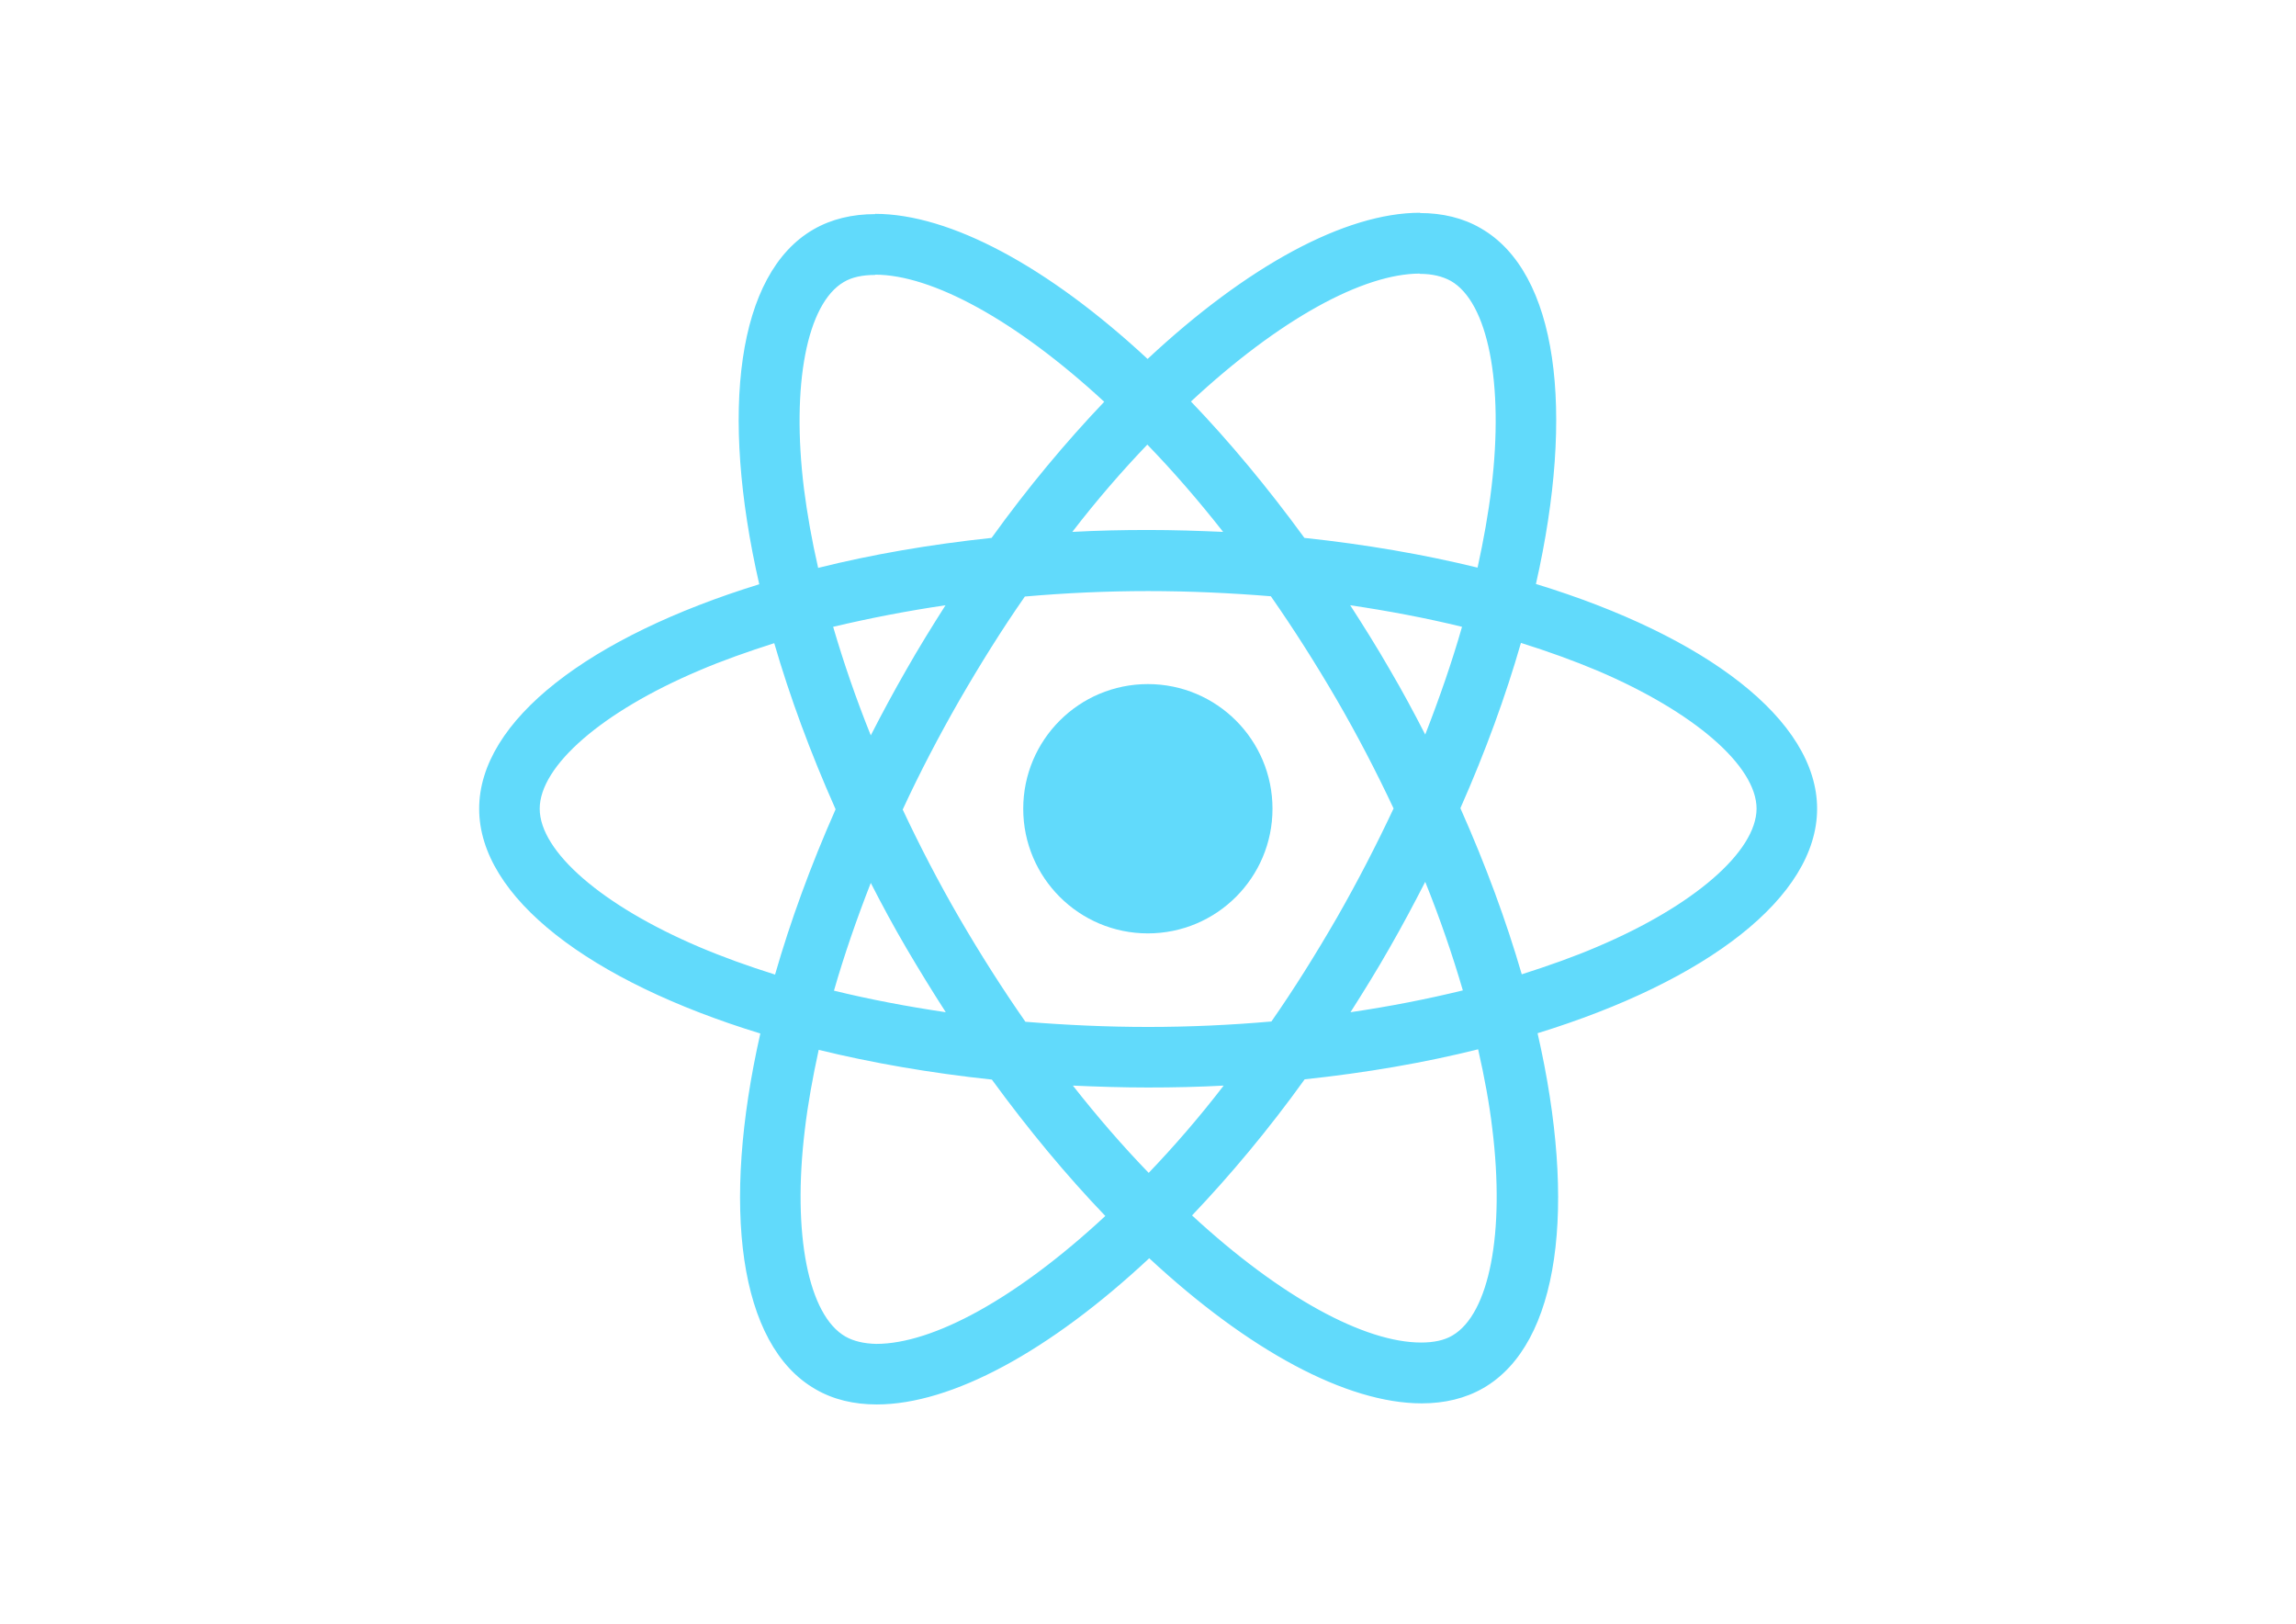
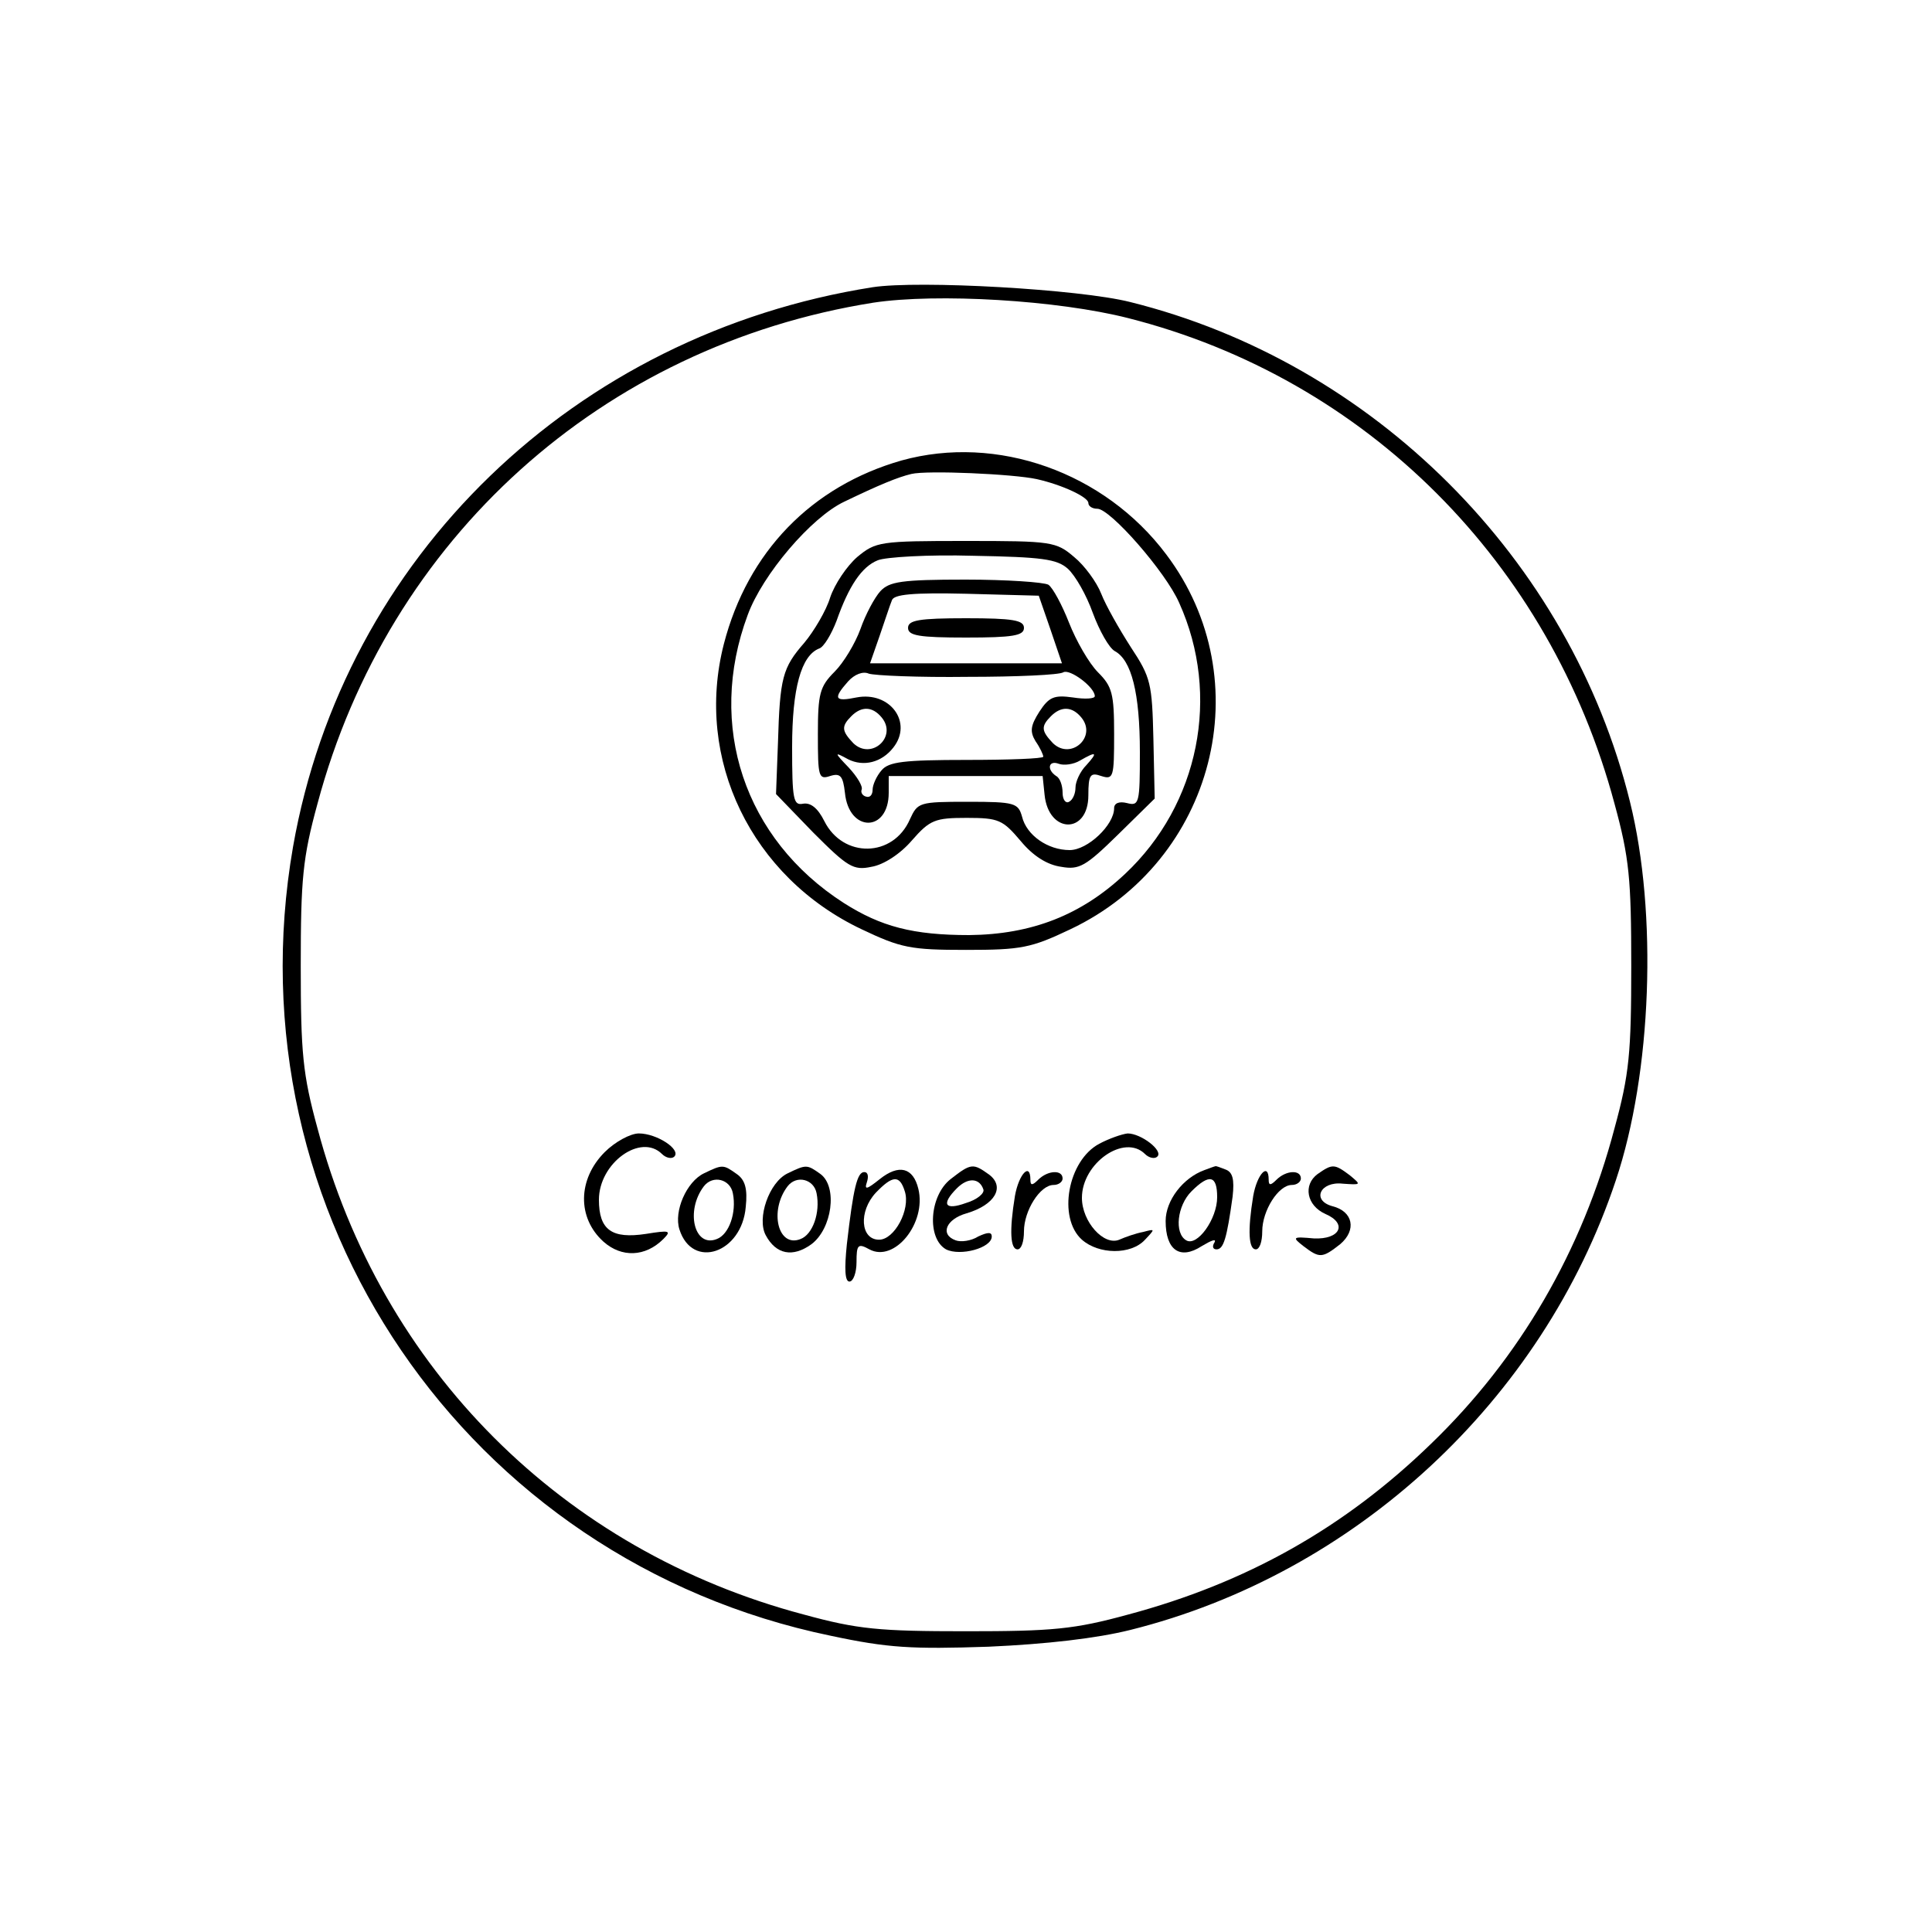
- <svg xmlns="http://www.w3.org/2000/svg" viewBox="0 0 841.9 595.3">
-   <g fill="#61DAFB">
-     <path d="M666.3 296.5c0-32.5-40.7-63.3-103.1-82.4 14.4-63.6 8-114.2-20.2-130.4-6.5-3.8-14.1-5.6-22.4-5.6v22.3c4.6 0 8.3.9 11.4 2.6 13.6 7.8 19.5 37.5 14.9 75.7-1.1 9.4-2.9 19.3-5.1 29.4-19.6-4.8-41-8.5-63.5-10.9-13.5-18.5-27.5-35.3-41.6-50 32.6-30.3 63.2-46.9 84-46.9V78c-27.5 0-63.5 19.6-99.9 53.6-36.4-33.8-72.4-53.2-99.9-53.2v22.3c20.7 0 51.4 16.5 84 46.6-14 14.7-28 31.4-41.3 49.9-22.6 2.4-44 6.1-63.6 11-2.3-10-4-19.7-5.2-29-4.7-38.2 1.1-67.9 14.6-75.8 3-1.8 6.9-2.6 11.5-2.6V78.5c-8.4 0-16 1.8-22.6 5.6-28.1 16.2-34.4 66.7-19.9 130.1-62.2 19.2-102.7 49.9-102.7 82.3 0 32.5 40.7 63.3 103.1 82.4-14.4 63.6-8 114.2 20.2 130.4 6.5 3.8 14.1 5.6 22.5 5.6 27.5 0 63.5-19.6 99.9-53.6 36.4 33.8 72.4 53.2 99.9 53.2 8.4 0 16-1.8 22.6-5.6 28.1-16.2 34.4-66.7 19.9-130.1 62-19.1 102.5-49.9 102.5-82.3zm-130.2-66.7c-3.7 12.9-8.3 26.2-13.5 39.5-4.1-8-8.4-16-13.1-24-4.6-8-9.5-15.8-14.4-23.4 14.2 2.1 27.9 4.7 41 7.9zm-45.8 106.5c-7.8 13.5-15.8 26.3-24.1 38.2-14.9 1.3-30 2-45.2 2-15.1 0-30.2-.7-45-1.9-8.3-11.9-16.4-24.6-24.2-38-7.6-13.1-14.5-26.4-20.8-39.8 6.2-13.4 13.2-26.8 20.7-39.9 7.8-13.5 15.8-26.3 24.1-38.2 14.9-1.3 30-2 45.2-2 15.1 0 30.2.7 45 1.9 8.3 11.9 16.4 24.6 24.2 38 7.6 13.1 14.5 26.4 20.8 39.8-6.3 13.4-13.2 26.8-20.7 39.9zm32.3-13c5.4 13.4 10 26.8 13.8 39.8-13.1 3.2-26.9 5.9-41.2 8 4.9-7.7 9.8-15.6 14.4-23.7 4.6-8 8.9-16.1 13-24.1zM421.2 430c-9.3-9.6-18.6-20.3-27.8-32 9 .4 18.2.7 27.5.7 9.4 0 18.7-.2 27.8-.7-9 11.7-18.3 22.4-27.5 32zm-74.4-58.9c-14.2-2.1-27.9-4.7-41-7.9 3.7-12.9 8.3-26.2 13.5-39.5 4.1 8 8.4 16 13.1 24 4.7 8 9.5 15.8 14.4 23.4zM420.7 163c9.3 9.6 18.6 20.3 27.8 32-9-.4-18.2-.7-27.5-.7-9.4 0-18.7.2-27.8.7 9-11.7 18.3-22.4 27.5-32zm-74 58.9c-4.9 7.7-9.8 15.6-14.4 23.7-4.6 8-8.9 16-13 24-5.4-13.4-10-26.8-13.8-39.8 13.1-3.1 26.9-5.8 41.2-7.9zm-90.5 125.2c-35.4-15.1-58.3-34.9-58.3-50.6 0-15.7 22.9-35.6 58.3-50.6 8.6-3.7 18-7 27.7-10.1 5.7 19.6 13.2 40 22.5 60.9-9.2 20.8-16.6 41.1-22.2 60.6-9.9-3.1-19.3-6.5-28-10.2zM310 490c-13.6-7.8-19.5-37.5-14.9-75.7 1.1-9.4 2.9-19.3 5.1-29.4 19.6 4.8 41 8.5 63.5 10.9 13.5 18.5 27.5 35.3 41.6 50-32.6 30.3-63.2 46.9-84 46.9-4.5-.1-8.3-1-11.3-2.7zm237.2-76.2c4.7 38.2-1.1 67.9-14.6 75.8-3 1.8-6.9 2.6-11.5 2.6-20.7 0-51.4-16.5-84-46.6 14-14.7 28-31.4 41.3-49.9 22.6-2.4 44-6.1 63.6-11 2.3 10.1 4.1 19.8 5.2 29.1zm38.5-66.7c-8.6 3.7-18 7-27.7 10.1-5.7-19.6-13.2-40-22.5-60.9 9.2-20.8 16.6-41.1 22.2-60.6 9.9 3.1 19.3 6.5 28.1 10.2 35.4 15.1 58.3 34.9 58.3 50.6-.1 15.7-23 35.6-58.4 50.6zM320.8 78.4z" />
-     <circle cx="420.9" cy="296.5" r="45.7" />
-     <path d="M520.5 78.1z" />
+ <svg xmlns="http://www.w3.org/2000/svg" version="1.0" width="300pt" height="300pt" viewBox="0 0 300 300" preserveAspectRatio="xMidYMid meet">
+   <g transform="translate(0,300) scale(0.1,-0.1)" fill="#000000" stroke="none">
+     <path d="M1355 2554 c-463 -73 -821 -419 -900 -869 -99 -569 269 -1108 835 -1225 89 -19 126 -21 245 -17 90 4 168 13 220 26 349 87 640 356 754 698 56 167 65 415 22 588 -93 377 -398 682 -776 776 -79 20 -328 34 -400 23z m397 -48 c370 -94 655 -380 755 -754 23 -84 26 -117 26 -252 0 -135 -3 -168 -26 -252 -50 -190 -147 -357 -285 -490 -135 -131 -287 -216 -470 -265 -84 -23 -117 -26 -252 -26 -135 0 -168 3 -252 26 -374 99 -656 381 -755 755 -23 84 -26 117 -26 252 0 135 3 168 26 252 110 412 442 711 863 778 99 15 286 4 396 -24z" />
+     <path d="M1400 2285 c-140 -40 -239 -142 -276 -285 -46 -179 43 -362 214 -443 61 -29 76 -32 162 -32 86 0 101 3 162 32 224 106 296 387 149 582 -96 128 -263 187 -411 146z m210 -29 c40 -9 80 -28 80 -37 0 -5 6 -9 14 -9 20 0 106 -98 127 -146 65 -144 31 -313 -84 -421 -68 -64 -145 -94 -242 -95 -87 0 -137 13 -195 50 -154 99 -213 275 -149 447 23 63 99 152 150 176 54 26 83 38 104 43 24 6 159 0 195 -8z" />
+     <path d="M1331 2135 c-16 -14 -35 -42 -42 -63 -6 -20 -25 -52 -40 -70 -34 -39 -38 -54 -41 -156 l-3 -79 58 -60 c53 -53 62 -59 90 -53 19 3 45 20 63 41 28 32 36 35 85 35 50 0 56 -3 84 -36 19 -23 41 -37 63 -40 28 -5 38 1 88 50 l57 56 -2 92 c-2 87 -4 96 -35 143 -18 28 -39 65 -46 83 -7 18 -26 44 -42 57 -28 24 -35 25 -168 25 -134 0 -140 -1 -169 -25z m327 -18 c12 -11 29 -41 39 -69 10 -27 25 -54 34 -59 26 -14 39 -65 39 -157 0 -79 -1 -84 -20 -79 -12 3 -20 0 -20 -8 0 -26 -41 -65 -69 -65 -34 0 -67 23 -74 52 -6 21 -11 23 -84 23 -76 0 -78 -1 -90 -27 -26 -60 -104 -61 -133 -3 -10 20 -21 29 -33 27 -15 -3 -17 6 -17 88 0 91 14 142 42 153 7 2 19 22 27 43 19 54 39 84 64 94 12 5 79 9 148 7 107 -2 130 -5 147 -20z" />
+     <path d="M1367 2082 c-9 -10 -23 -36 -31 -59 -8 -22 -26 -52 -40 -66 -23 -23 -26 -34 -26 -97 0 -66 1 -71 19 -65 16 5 20 0 23 -26 6 -62 68 -62 68 0 l0 26 120 0 119 0 3 -29 c6 -61 68 -62 68 -1 0 32 3 36 20 30 19 -6 20 -2 20 65 0 63 -3 74 -25 96 -14 14 -34 49 -45 77 -11 28 -25 54 -32 59 -7 4 -65 8 -129 8 -99 0 -118 -3 -132 -18z m264 -59 l18 -53 -149 0 -149 0 15 43 c8 23 16 48 19 55 3 9 32 12 116 10 l112 -3 18 -52z m-128 -74 c76 0 142 3 148 7 10 6 49 -23 49 -37 0 -4 -15 -5 -34 -2 -29 4 -37 1 -52 -22 -14 -22 -15 -31 -6 -46 7 -10 12 -21 12 -24 0 -3 -53 -5 -119 -5 -98 0 -121 -3 -132 -16 -8 -9 -14 -23 -14 -30 0 -8 -4 -13 -10 -11 -5 1 -9 6 -7 11 2 5 -7 20 -20 34 -23 24 -23 25 -1 13 24 -12 52 -5 70 18 31 39 -5 88 -57 78 -34 -7 -37 -2 -13 25 10 11 23 16 32 12 9 -3 78 -6 154 -5z m-134 -63 c25 -30 -16 -67 -44 -40 -18 19 -19 26 -3 42 16 16 33 15 47 -2z m310 0 c25 -30 -16 -67 -44 -40 -18 19 -19 26 -3 42 16 16 33 15 47 -2z m8 -74 c-10 -10 -17 -26 -17 -35 0 -9 -4 -19 -10 -22 -5 -3 -10 3 -10 14 0 11 -4 23 -10 26 -15 10 -12 25 4 19 8 -3 23 -1 33 5 26 15 28 13 10 -7z" />
+     <path d="M1410 2025 c0 -12 17 -15 90 -15 73 0 90 3 90 15 0 12 -17 15 -90 15 -73 0 -90 -3 -90 -15z" />
+     <path d="M939 1211 c-42 -42 -43 -102 -2 -139 28 -25 65 -24 93 4 13 13 10 14 -27 8 -53 -8 -73 6 -73 53 0 57 65 104 98 71 6 -6 15 -8 19 -4 11 11 -27 36 -55 36 -13 0 -37 -13 -53 -29z" />
+     <path d="M1707 1224 c-49 -26 -65 -115 -27 -149 26 -23 76 -24 98 0 16 17 16 17 -3 12 -11 -2 -28 -8 -37 -12 -24 -10 -58 28 -58 65 0 54 66 100 98 68 6 -6 15 -8 19 -4 10 9 -25 36 -46 36 -9 -1 -29 -8 -44 -16z" />
+     <path d="M1093 1178 c-27 -13 -47 -59 -38 -87 20 -63 97 -37 103 35 3 28 -1 42 -14 51 -21 15 -22 15 -51 1z m45 -31 c6 -30 -6 -64 -25 -71 -35 -14 -49 44 -20 82 14 18 41 11 45 -11z" />
+     <path d="M1223 1178 c-29 -14 -48 -70 -34 -96 16 -30 42 -35 71 -14 32 24 41 89 14 109 -21 15 -22 15 -51 1z m45 -31 c6 -30 -6 -64 -25 -71 -35 -14 -49 44 -20 82 14 18 41 11 45 -11z" />
+     <path d="M1366 1169 c-20 -16 -24 -17 -20 -5 3 9 2 16 -4 16 -11 0 -17 -25 -27 -112 -4 -39 -3 -58 4 -58 6 0 11 14 11 30 0 27 2 30 20 20 39 -21 89 41 76 94 -8 33 -30 39 -60 15z m39 -19 c9 -28 -16 -75 -40 -75 -29 0 -32 44 -5 73 26 27 37 28 45 2z" />
+     <path d="M1476 1169 c-33 -26 -37 -92 -7 -109 22 -11 71 2 71 20 0 7 -6 7 -21 0 -11 -7 -27 -9 -35 -6 -25 9 -15 33 17 42 44 13 60 41 35 60 -25 18 -28 18 -60 -7z m51 -16 c2 -6 -10 -16 -27 -21 -33 -12 -39 -2 -14 23 17 17 35 16 41 -2z" />
+     <path d="M1870 1183 c-33 -12 -60 -47 -60 -79 0 -45 22 -61 56 -39 15 9 23 12 20 6 -4 -6 -3 -11 3 -11 11 0 16 17 25 82 3 27 0 38 -11 42 -8 3 -15 6 -16 5 -1 0 -9 -3 -17 -6z m20 -42 c0 -34 -31 -77 -48 -67 -19 11 -14 54 8 76 28 28 40 25 40 -9z" />
+     <path d="M2046 1177 c-23 -17 -17 -49 12 -62 35 -15 23 -40 -18 -38 -33 3 -34 2 -16 -12 25 -19 29 -19 57 3 26 22 20 51 -12 59 -33 9 -19 39 16 35 29 -2 29 -2 11 13 -24 18 -27 18 -50 2z" />
+     <path d="M1576 1143 c-9 -55 -7 -83 4 -83 6 0 10 12 10 28 0 32 25 72 46 72 8 0 14 5 14 10 0 14 -23 13 -38 -2 -9 -9 -12 -9 -12 0 0 28 -18 9 -24 -25z" />
+     <path d="M1946 1143 c-9 -55 -7 -83 4 -83 6 0 10 12 10 28 0 32 25 72 46 72 8 0 14 5 14 10 0 14 -23 13 -38 -2 -9 -9 -12 -9 -12 0 0 28 -18 9 -24 -25z" />
  </g>
</svg>
